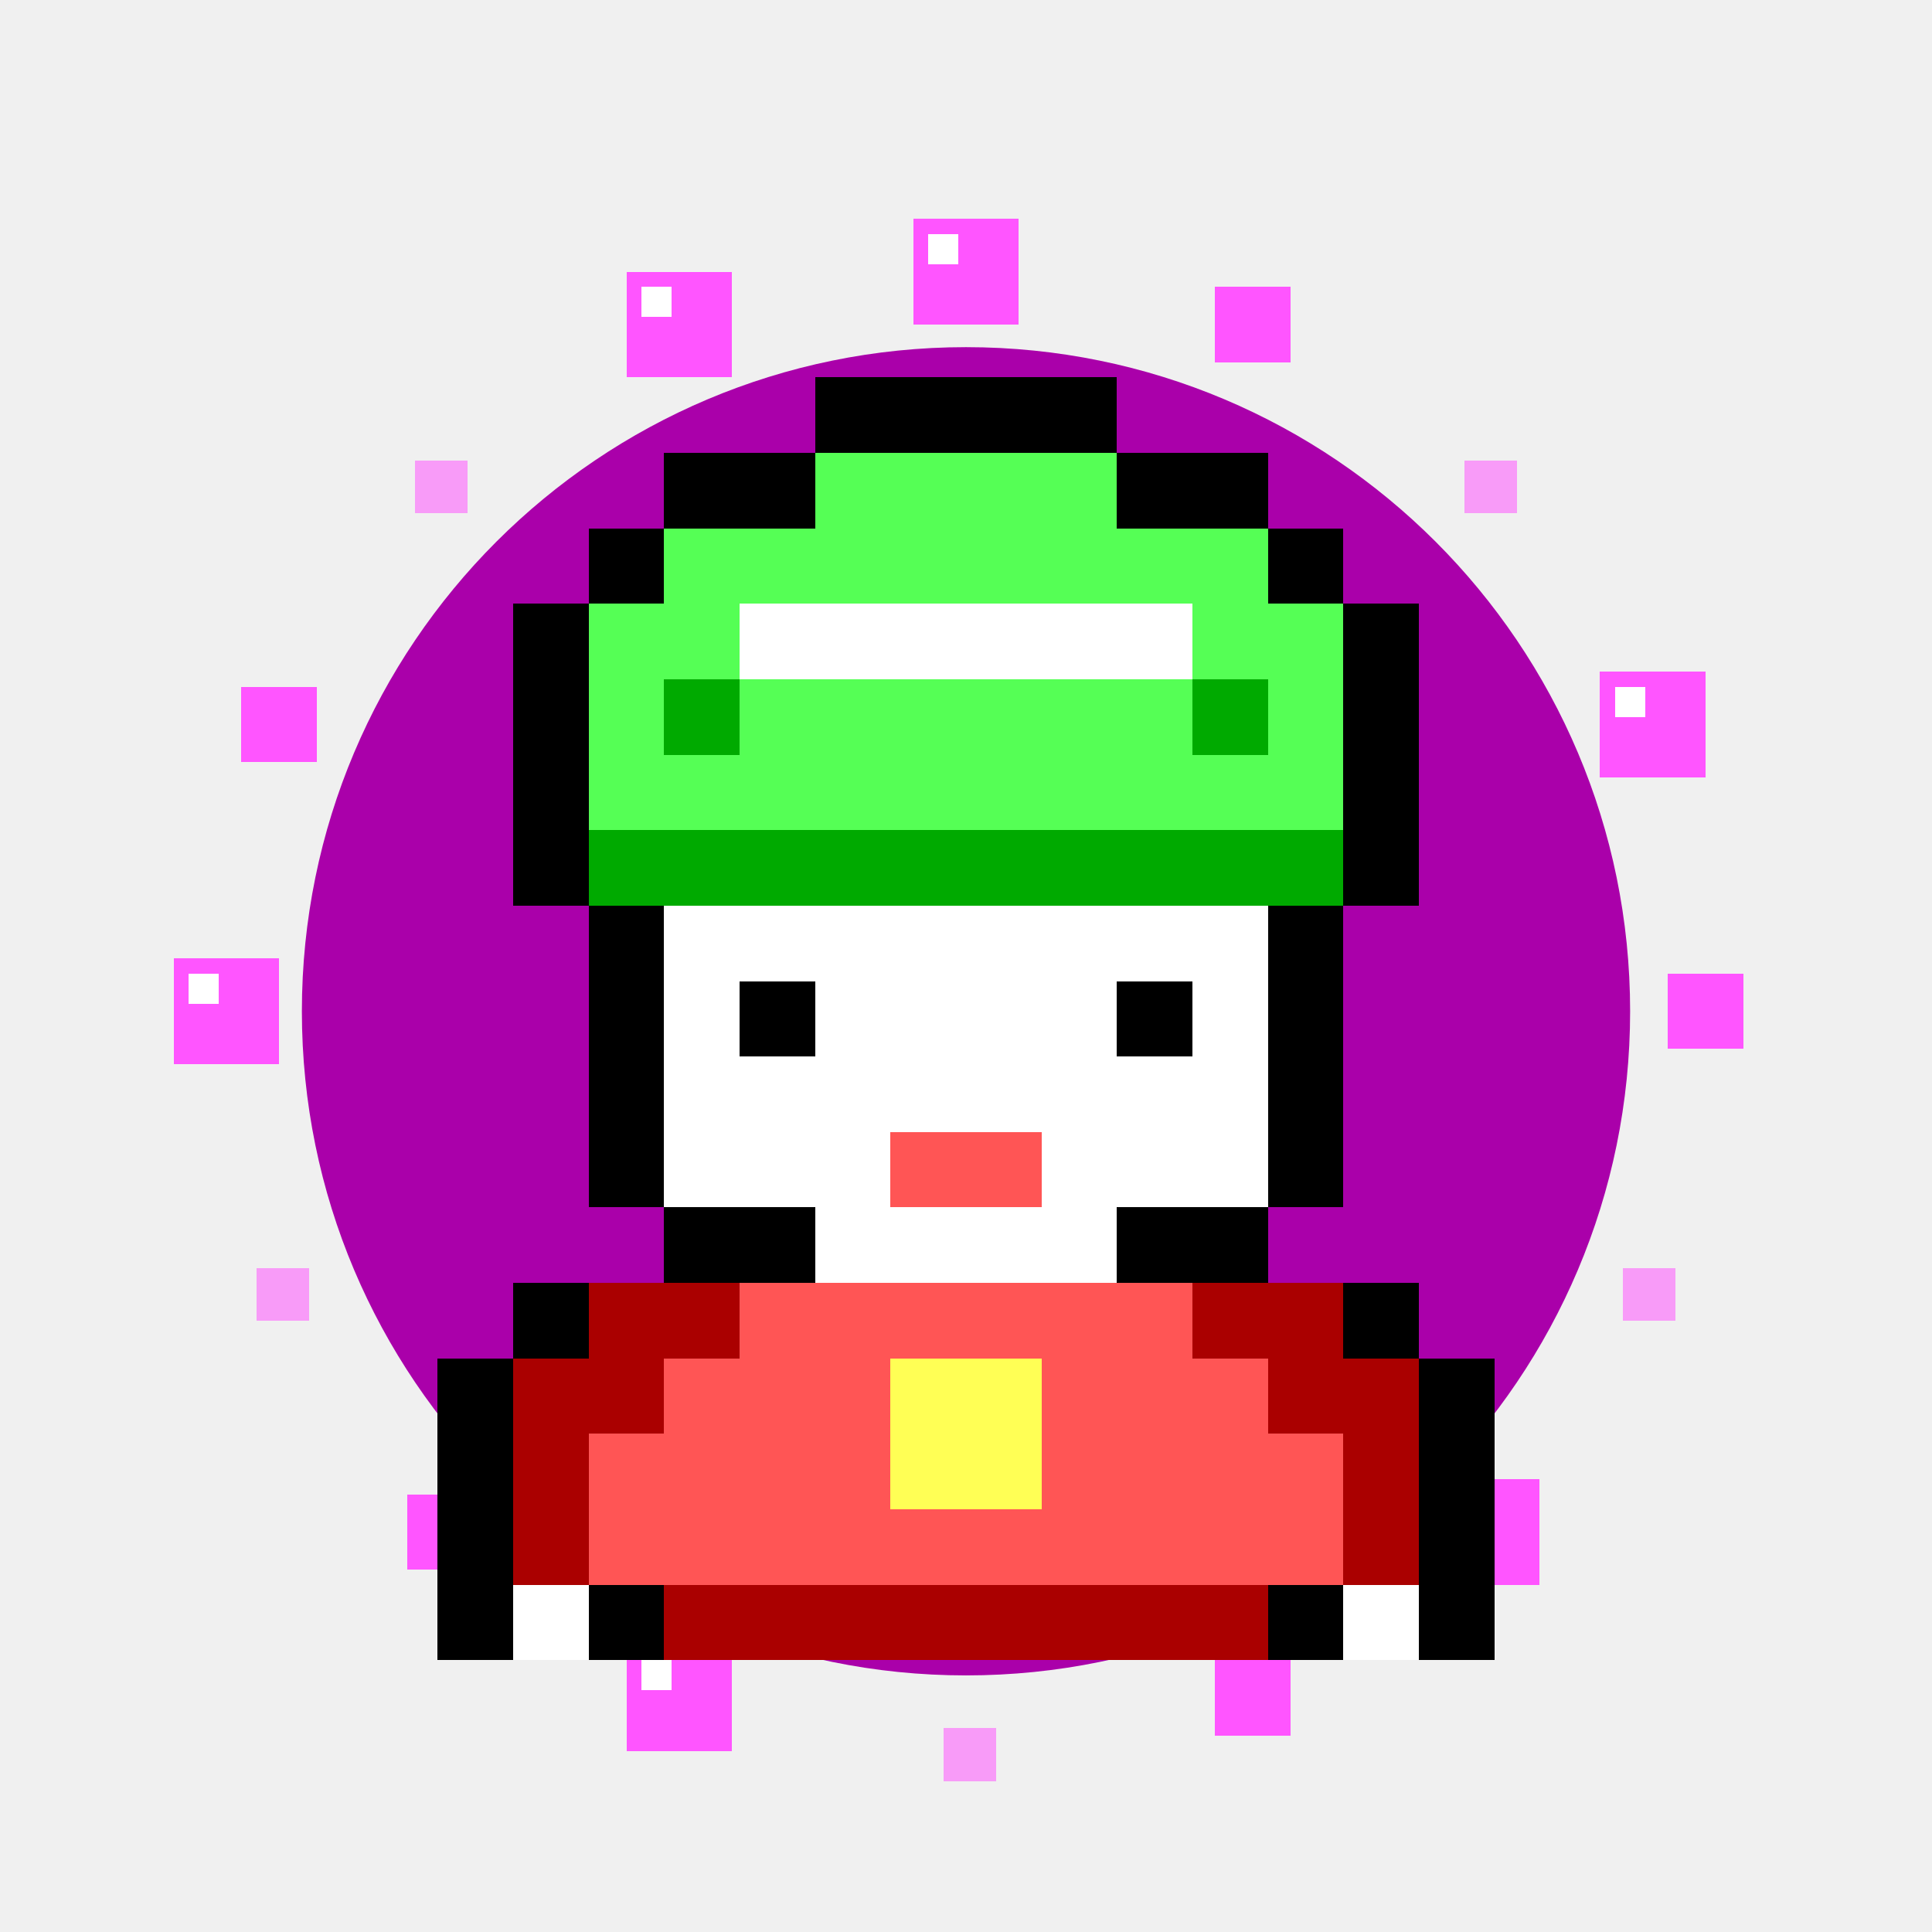
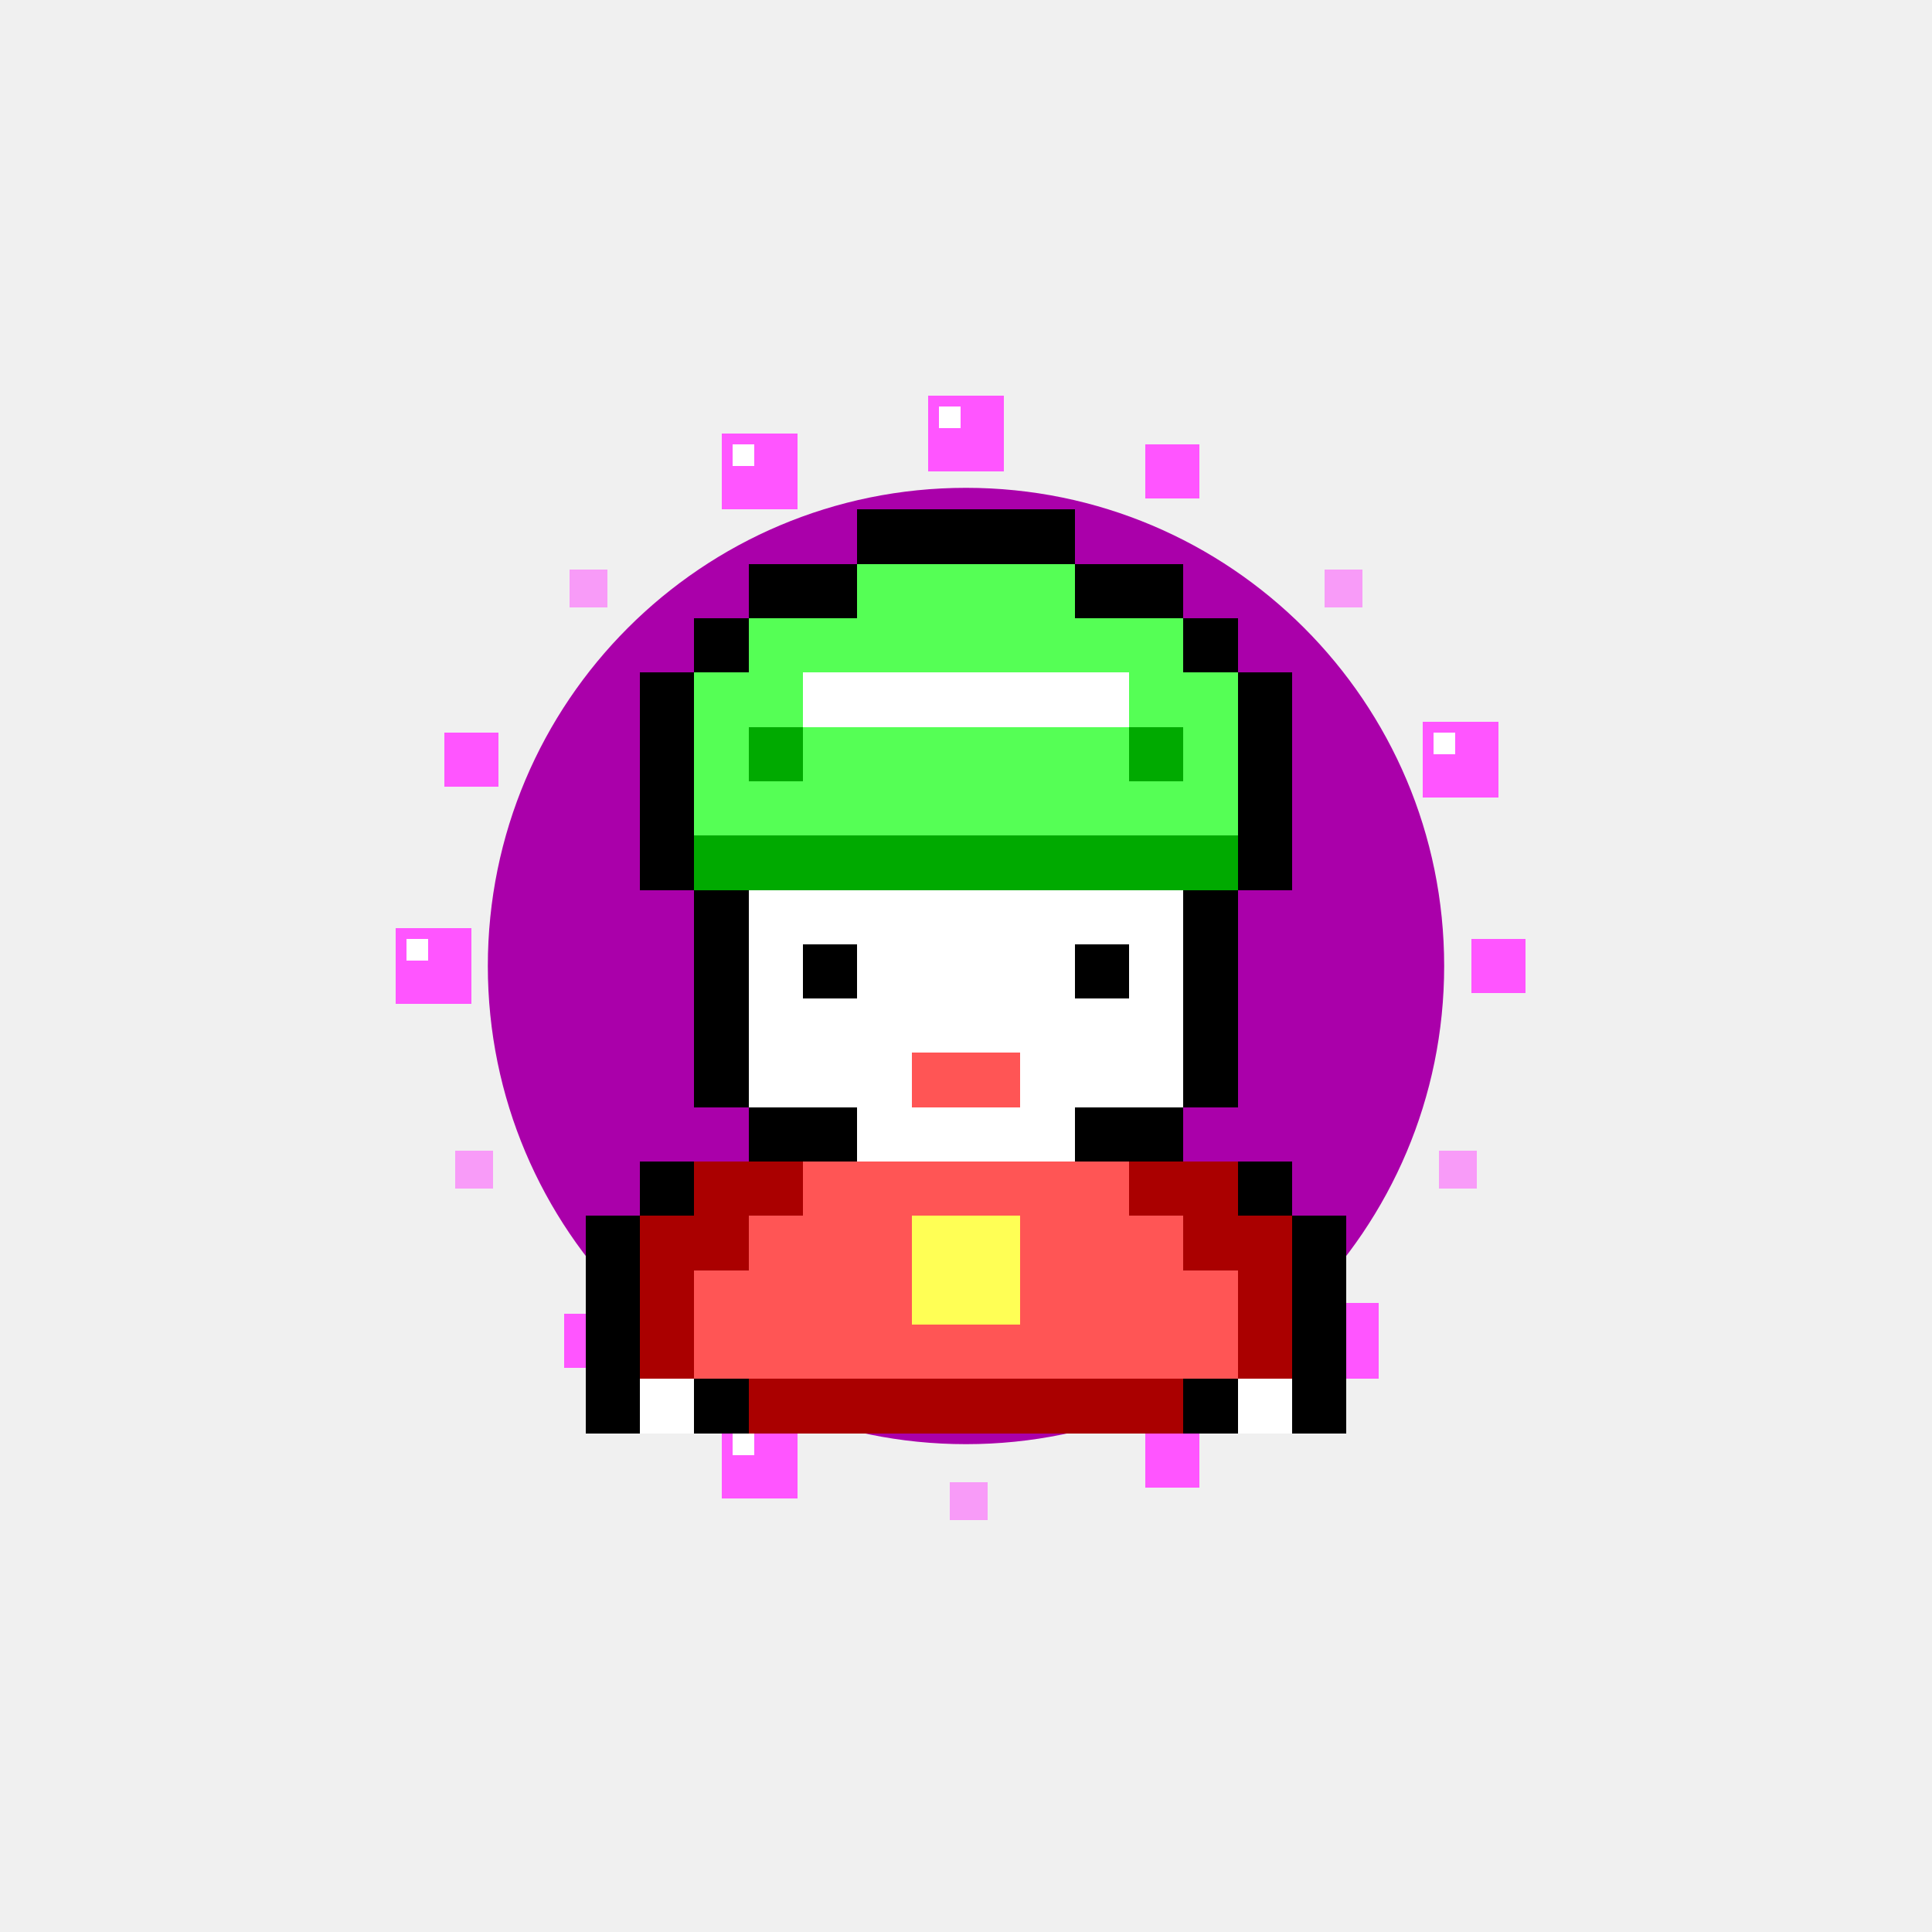
<svg xmlns="http://www.w3.org/2000/svg" viewBox="0 0 512 512" width="512" height="512" shape-rendering="crispEdges">
-   <circle cx="256" cy="268" r="176" fill="#aa00aa" shape-rendering="geometricPrecision" />
-   <rect x="242" y="58" width="28" height="28" fill="#ff55ff" opacity="1" />
-   <rect x="246" y="62" width="8" height="8" fill="#ffffff" />
-   <rect x="322" y="76" width="20" height="20" fill="#ff55ff" opacity="1" />
-   <rect x="388" y="122" width="14" height="14" fill="#ff55ff" opacity="0.55" />
-   <rect x="424" y="178" width="28" height="28" fill="#ff55ff" opacity="1" />
-   <rect x="428" y="182" width="8" height="8" fill="#ffffff" />
-   <rect x="442" y="258" width="20" height="20" fill="#ff55ff" opacity="1" />
-   <rect x="430" y="336" width="14" height="14" fill="#ff55ff" opacity="0.55" />
-   <rect x="380" y="392" width="28" height="28" fill="#ff55ff" opacity="1" />
-   <rect x="384" y="396" width="8" height="8" fill="#ffffff" />
-   <rect x="322" y="440" width="20" height="20" fill="#ff55ff" opacity="1" />
-   <rect x="250" y="458" width="14" height="14" fill="#ff55ff" opacity="0.55" />
-   <rect x="166" y="436" width="28" height="28" fill="#ff55ff" opacity="1" />
-   <rect x="170" y="440" width="8" height="8" fill="#ffffff" />
-   <rect x="108" y="396" width="20" height="20" fill="#ff55ff" opacity="1" />
-   <rect x="68" y="336" width="14" height="14" fill="#ff55ff" opacity="0.55" />
-   <rect x="46" y="254" width="28" height="28" fill="#ff55ff" opacity="1" />
-   <rect x="50" y="258" width="8" height="8" fill="#ffffff" />
-   <rect x="64" y="182" width="20" height="20" fill="#ff55ff" opacity="1" />
-   <rect x="110" y="122" width="14" height="14" fill="#ff55ff" opacity="0.55" />
-   <rect x="166" y="72" width="28" height="28" fill="#ff55ff" opacity="1" />
-   <rect x="170" y="76" width="8" height="8" fill="#ffffff" />
-   <path d="M216 100h20v20h-20ZM236 100h20v20h-20ZM256 100h20v20h-20ZM276 100h20v20h-20ZM176 120h20v20h-20ZM196 120h20v20h-20ZM296 120h20v20h-20ZM316 120h20v20h-20ZM156 140h20v20h-20ZM336 140h20v20h-20ZM136 160h20v20h-20ZM356 160h20v20h-20ZM136 180h20v20h-20ZM356 180h20v20h-20ZM136 200h20v20h-20ZM356 200h20v20h-20ZM136 220h20v20h-20ZM356 220h20v20h-20ZM156 240h20v20h-20ZM336 240h20v20h-20ZM156 260h20v20h-20ZM196 260h20v20h-20ZM296 260h20v20h-20ZM336 260h20v20h-20ZM156 280h20v20h-20ZM336 280h20v20h-20ZM156 300h20v20h-20ZM336 300h20v20h-20ZM176 320h20v20h-20ZM196 320h20v20h-20ZM296 320h20v20h-20ZM316 320h20v20h-20ZM136 340h20v20h-20ZM356 340h20v20h-20ZM116 360h20v20h-20ZM376 360h20v20h-20ZM116 380h20v20h-20ZM376 380h20v20h-20ZM116 400h20v20h-20ZM376 400h20v20h-20ZM116 420h20v20h-20ZM156 420h20v20h-20ZM336 420h20v20h-20ZM376 420h20v20h-20Z" fill="#000000" />
-   <path d="M216 120h20v20h-20ZM236 120h20v20h-20ZM256 120h20v20h-20ZM276 120h20v20h-20ZM176 140h20v20h-20ZM196 140h20v20h-20ZM216 140h20v20h-20ZM236 140h20v20h-20ZM256 140h20v20h-20ZM276 140h20v20h-20ZM296 140h20v20h-20ZM316 140h20v20h-20ZM156 160h20v20h-20ZM176 160h20v20h-20ZM316 160h20v20h-20ZM336 160h20v20h-20ZM156 180h20v20h-20ZM196 180h20v20h-20ZM216 180h20v20h-20ZM236 180h20v20h-20ZM256 180h20v20h-20ZM276 180h20v20h-20ZM296 180h20v20h-20ZM336 180h20v20h-20ZM156 200h20v20h-20ZM176 200h20v20h-20ZM196 200h20v20h-20ZM216 200h20v20h-20ZM236 200h20v20h-20ZM256 200h20v20h-20ZM276 200h20v20h-20ZM296 200h20v20h-20ZM316 200h20v20h-20ZM336 200h20v20h-20Z" fill="#55ff55" />
-   <path d="M196 160h20v20h-20ZM216 160h20v20h-20ZM236 160h20v20h-20ZM256 160h20v20h-20ZM276 160h20v20h-20ZM296 160h20v20h-20ZM176 240h20v20h-20ZM196 240h20v20h-20ZM216 240h20v20h-20ZM236 240h20v20h-20ZM256 240h20v20h-20ZM276 240h20v20h-20ZM296 240h20v20h-20ZM316 240h20v20h-20ZM176 260h20v20h-20ZM216 260h20v20h-20ZM236 260h20v20h-20ZM256 260h20v20h-20ZM276 260h20v20h-20ZM316 260h20v20h-20ZM176 280h20v20h-20ZM196 280h20v20h-20ZM216 280h20v20h-20ZM236 280h20v20h-20ZM256 280h20v20h-20ZM276 280h20v20h-20ZM296 280h20v20h-20ZM316 280h20v20h-20ZM176 300h20v20h-20ZM196 300h20v20h-20ZM216 300h20v20h-20ZM276 300h20v20h-20ZM296 300h20v20h-20ZM316 300h20v20h-20ZM216 320h20v20h-20ZM236 320h20v20h-20ZM256 320h20v20h-20ZM276 320h20v20h-20ZM136 420h20v20h-20ZM356 420h20v20h-20Z" fill="#ffffff" />
-   <path d="M176 180h20v20h-20ZM316 180h20v20h-20ZM156 220h20v20h-20ZM176 220h20v20h-20ZM196 220h20v20h-20ZM216 220h20v20h-20ZM236 220h20v20h-20ZM256 220h20v20h-20ZM276 220h20v20h-20ZM296 220h20v20h-20ZM316 220h20v20h-20ZM336 220h20v20h-20Z" fill="#00aa00" />
-   <path d="M236 300h20v20h-20ZM256 300h20v20h-20ZM196 340h20v20h-20ZM216 340h20v20h-20ZM236 340h20v20h-20ZM256 340h20v20h-20ZM276 340h20v20h-20ZM296 340h20v20h-20ZM176 360h20v20h-20ZM196 360h20v20h-20ZM216 360h20v20h-20ZM276 360h20v20h-20ZM296 360h20v20h-20ZM316 360h20v20h-20ZM156 380h20v20h-20ZM176 380h20v20h-20ZM196 380h20v20h-20ZM216 380h20v20h-20ZM276 380h20v20h-20ZM296 380h20v20h-20ZM316 380h20v20h-20ZM336 380h20v20h-20ZM156 400h20v20h-20ZM176 400h20v20h-20ZM196 400h20v20h-20ZM216 400h20v20h-20ZM236 400h20v20h-20ZM256 400h20v20h-20ZM276 400h20v20h-20ZM296 400h20v20h-20ZM316 400h20v20h-20ZM336 400h20v20h-20Z" fill="#ff5555" />
-   <path d="M156 340h20v20h-20ZM176 340h20v20h-20ZM316 340h20v20h-20ZM336 340h20v20h-20ZM136 360h20v20h-20ZM156 360h20v20h-20ZM336 360h20v20h-20ZM356 360h20v20h-20ZM136 380h20v20h-20ZM356 380h20v20h-20ZM136 400h20v20h-20ZM356 400h20v20h-20ZM176 420h20v20h-20ZM196 420h20v20h-20ZM216 420h20v20h-20ZM236 420h20v20h-20ZM256 420h20v20h-20ZM276 420h20v20h-20ZM296 420h20v20h-20ZM316 420h20v20h-20Z" fill="#aa0000" />
-   <path d="M236 360h20v20h-20ZM256 360h20v20h-20ZM236 380h20v20h-20ZM256 380h20v20h-20Z" fill="#ffff55" />
+   <g transform="translate(256 256) scale(0.72) translate(-256 -268)">
+     <circle cx="256" cy="268" r="176" fill="#aa00aa" shape-rendering="geometricPrecision" />
+     <rect x="242" y="58" width="28" height="28" fill="#ff55ff" opacity="1" />
+     <rect x="246" y="62" width="8" height="8" fill="#ffffff" />
+     <rect x="322" y="76" width="20" height="20" fill="#ff55ff" opacity="1" />
+     <rect x="388" y="122" width="14" height="14" fill="#ff55ff" opacity="0.55" />
+     <rect x="424" y="178" width="28" height="28" fill="#ff55ff" opacity="1" />
+     <rect x="428" y="182" width="8" height="8" fill="#ffffff" />
+     <rect x="442" y="258" width="20" height="20" fill="#ff55ff" opacity="1" />
+     <rect x="430" y="336" width="14" height="14" fill="#ff55ff" opacity="0.55" />
+     <rect x="380" y="392" width="28" height="28" fill="#ff55ff" opacity="1" />
+     <rect x="384" y="396" width="8" height="8" fill="#ffffff" />
+     <rect x="322" y="440" width="20" height="20" fill="#ff55ff" opacity="1" />
+     <rect x="250" y="458" width="14" height="14" fill="#ff55ff" opacity="0.55" />
+     <rect x="166" y="436" width="28" height="28" fill="#ff55ff" opacity="1" />
+     <rect x="170" y="440" width="8" height="8" fill="#ffffff" />
+     <rect x="108" y="396" width="20" height="20" fill="#ff55ff" opacity="1" />
+     <rect x="68" y="336" width="14" height="14" fill="#ff55ff" opacity="0.55" />
+     <rect x="46" y="254" width="28" height="28" fill="#ff55ff" opacity="1" />
+     <rect x="50" y="258" width="8" height="8" fill="#ffffff" />
+     <rect x="64" y="182" width="20" height="20" fill="#ff55ff" opacity="1" />
+     <rect x="110" y="122" width="14" height="14" fill="#ff55ff" opacity="0.55" />
+     <rect x="166" y="72" width="28" height="28" fill="#ff55ff" opacity="1" />
+     <rect x="170" y="76" width="8" height="8" fill="#ffffff" />
+     <path d="M216 100h20v20h-20ZM236 100h20v20h-20ZM256 100h20v20h-20ZM276 100h20v20h-20ZM176 120h20v20h-20ZM196 120h20v20h-20ZM296 120h20v20h-20ZM316 120h20v20h-20ZM156 140h20v20h-20ZM336 140h20v20h-20ZM136 160h20v20h-20ZM356 160h20v20h-20ZM136 180h20v20h-20ZM356 180h20v20h-20ZM136 200h20v20h-20ZM356 200h20v20h-20ZM136 220h20v20h-20ZM356 220h20v20h-20ZM156 240h20v20h-20ZM336 240h20v20h-20ZM156 260h20v20h-20ZM196 260h20v20h-20ZM296 260h20v20h-20ZM336 260h20v20h-20ZM156 280h20v20h-20ZM336 280h20v20h-20ZM156 300h20v20h-20ZM336 300h20v20h-20ZM176 320h20v20h-20ZM196 320h20v20h-20ZM296 320h20v20h-20ZM316 320h20v20h-20ZM136 340h20v20h-20ZM356 340h20v20h-20ZM116 360h20v20h-20ZM376 360h20v20h-20ZM116 380h20v20h-20ZM376 380h20v20h-20ZM116 400h20v20h-20ZM376 400h20v20h-20ZM116 420h20v20h-20ZM156 420h20v20h-20ZM336 420h20v20h-20ZM376 420h20v20h-20Z" fill="#000000" />
+     <path d="M216 120h20v20h-20ZM236 120h20v20h-20ZM256 120h20v20h-20ZM276 120h20v20h-20ZM176 140h20v20h-20ZM196 140h20v20h-20ZM216 140h20v20h-20ZM236 140h20v20h-20ZM256 140h20v20h-20ZM276 140h20v20h-20ZM296 140h20v20h-20ZM316 140h20v20h-20ZM156 160h20v20h-20ZM176 160h20v20h-20ZM316 160h20v20h-20ZM336 160h20v20h-20ZM156 180h20v20h-20ZM196 180h20v20h-20ZM216 180h20v20h-20ZM236 180h20v20h-20ZM256 180h20v20h-20ZM276 180h20v20h-20ZM296 180h20v20h-20ZM336 180h20v20h-20ZM156 200h20v20h-20ZM176 200h20v20h-20ZM196 200h20v20h-20ZM216 200h20v20h-20ZM236 200h20v20h-20ZM256 200h20v20h-20ZM276 200h20v20h-20ZM296 200h20v20h-20ZM316 200h20v20h-20ZM336 200h20v20h-20Z" fill="#55ff55" />
+     <path d="M196 160h20v20h-20ZM216 160h20v20h-20ZM236 160h20v20h-20ZM256 160h20v20h-20ZM276 160h20v20h-20ZM296 160h20v20h-20ZM176 240h20v20h-20ZM196 240h20v20h-20ZM216 240h20v20h-20ZM236 240h20v20h-20ZM256 240h20v20h-20ZM276 240h20v20h-20ZM296 240h20v20h-20ZM316 240h20v20h-20ZM176 260h20v20h-20ZM216 260h20v20h-20ZM236 260h20v20h-20ZM256 260h20v20h-20ZM276 260h20v20h-20ZM316 260h20v20h-20ZM176 280h20v20h-20ZM196 280h20v20h-20ZM216 280h20v20h-20ZM236 280h20v20h-20ZM256 280h20v20h-20ZM276 280h20v20h-20ZM296 280h20v20h-20ZM316 280h20v20h-20ZM176 300h20v20h-20ZM196 300h20v20h-20ZM216 300h20v20h-20ZM276 300h20v20h-20ZM296 300h20v20h-20ZM316 300h20v20h-20ZM216 320h20v20h-20ZM236 320h20v20h-20ZM256 320h20v20h-20ZM276 320h20v20h-20ZM136 420h20v20h-20ZM356 420h20v20h-20Z" fill="#ffffff" />
+     <path d="M176 180h20v20h-20ZM316 180h20v20h-20ZM156 220h20v20h-20ZM176 220h20v20h-20ZM196 220h20v20h-20ZM216 220h20v20h-20ZM236 220h20v20h-20ZM256 220h20v20h-20ZM276 220h20v20h-20ZM296 220h20v20h-20ZM316 220h20v20h-20ZM336 220h20v20h-20Z" fill="#00aa00" />
+     <path d="M236 300h20v20h-20ZM256 300h20v20h-20ZM196 340h20v20h-20ZM216 340h20v20h-20ZM236 340h20v20h-20ZM256 340h20v20h-20ZM276 340h20v20h-20ZM296 340h20v20h-20ZM176 360h20v20h-20ZM196 360h20v20h-20ZM216 360h20v20h-20ZM276 360h20v20h-20ZM296 360h20v20h-20ZM316 360h20v20h-20ZM156 380h20v20h-20ZM176 380h20v20h-20ZM196 380h20v20h-20ZM216 380h20v20h-20ZM276 380h20v20h-20ZM296 380h20v20h-20ZM316 380h20v20h-20ZM336 380h20v20h-20ZM156 400h20v20h-20ZM176 400h20v20h-20ZM196 400h20v20h-20ZM216 400h20v20h-20ZM236 400h20v20h-20ZM256 400h20v20h-20ZM276 400h20v20h-20ZM296 400h20v20h-20ZM316 400h20v20h-20ZM336 400h20v20h-20Z" fill="#ff5555" />
+     <path d="M156 340h20v20h-20ZM176 340h20v20h-20ZM316 340h20v20h-20ZM336 340h20v20h-20ZM136 360h20v20h-20ZM156 360h20v20h-20ZM336 360h20v20h-20ZM356 360h20v20h-20ZM136 380h20v20h-20ZM356 380h20v20h-20ZM136 400h20v20h-20ZM356 400h20v20h-20ZM176 420h20v20h-20ZM196 420h20v20h-20ZM216 420h20v20h-20ZM236 420h20v20h-20ZM256 420h20v20h-20ZM276 420h20v20h-20ZM296 420h20v20h-20ZM316 420h20v20h-20Z" fill="#aa0000" />
+     <path d="M236 360h20v20h-20ZM256 360h20v20h-20ZM236 380h20v20h-20ZM256 380h20v20h-20Z" fill="#ffff55" />
+   </g>
</svg>
